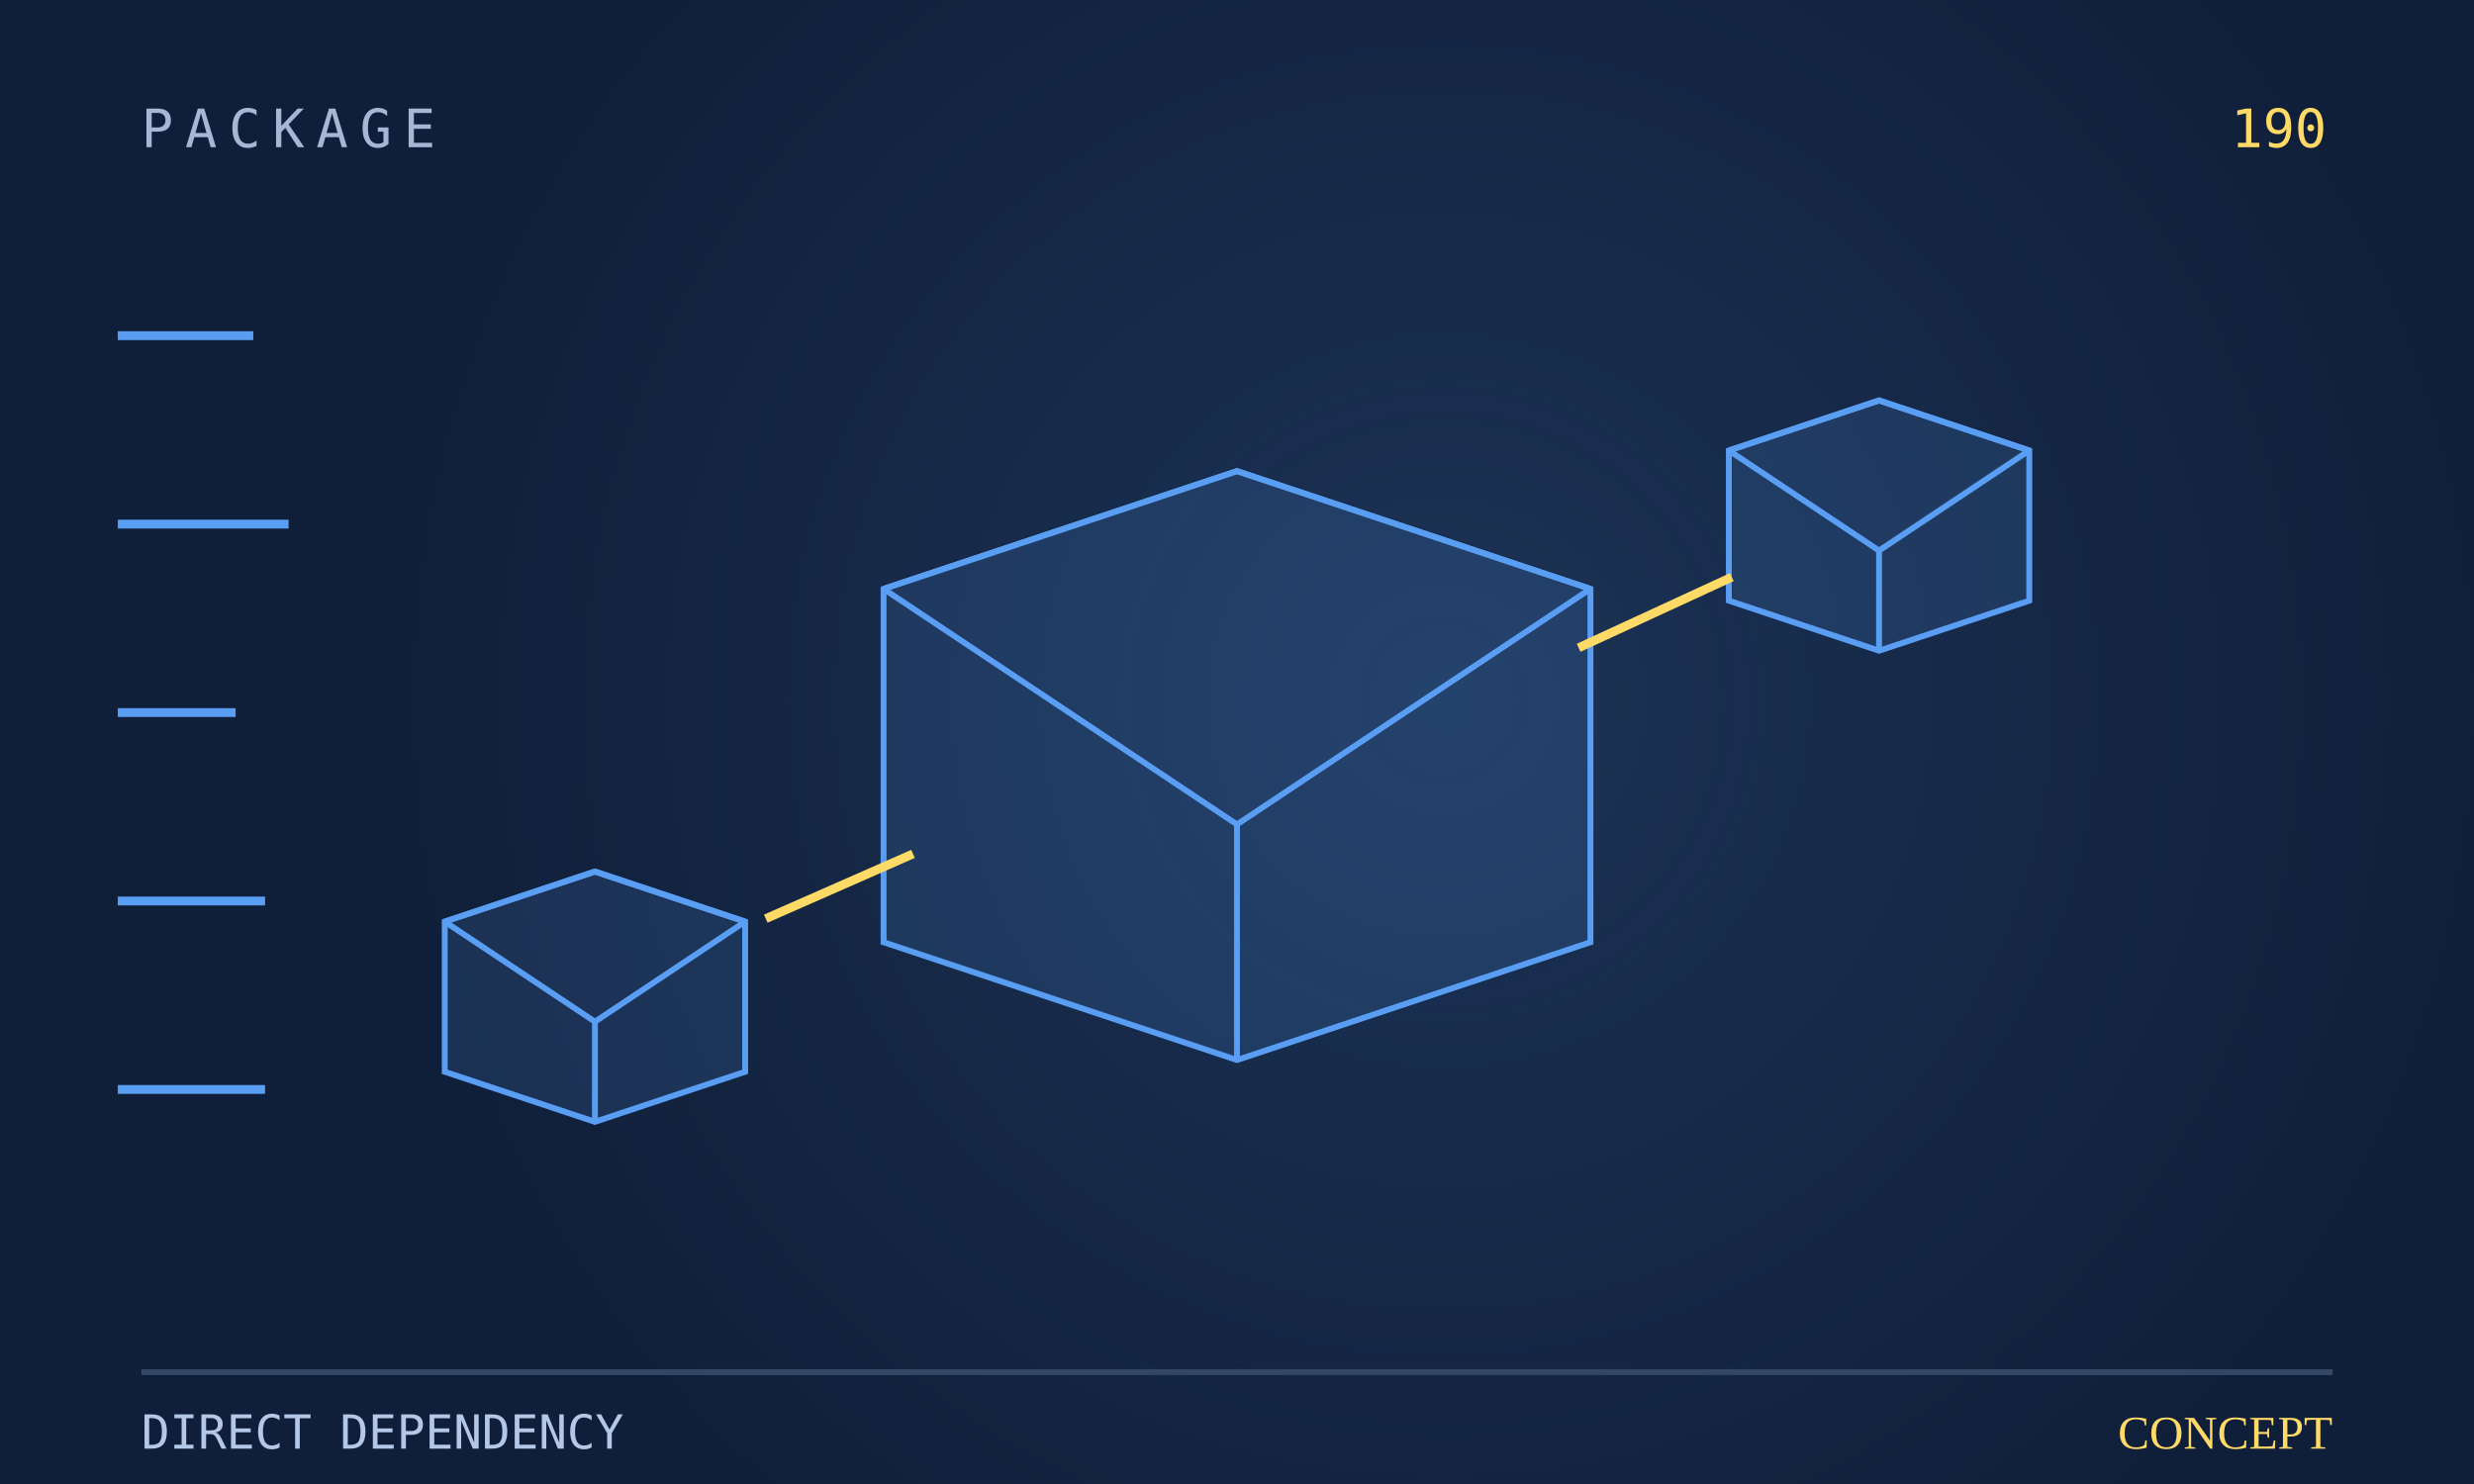
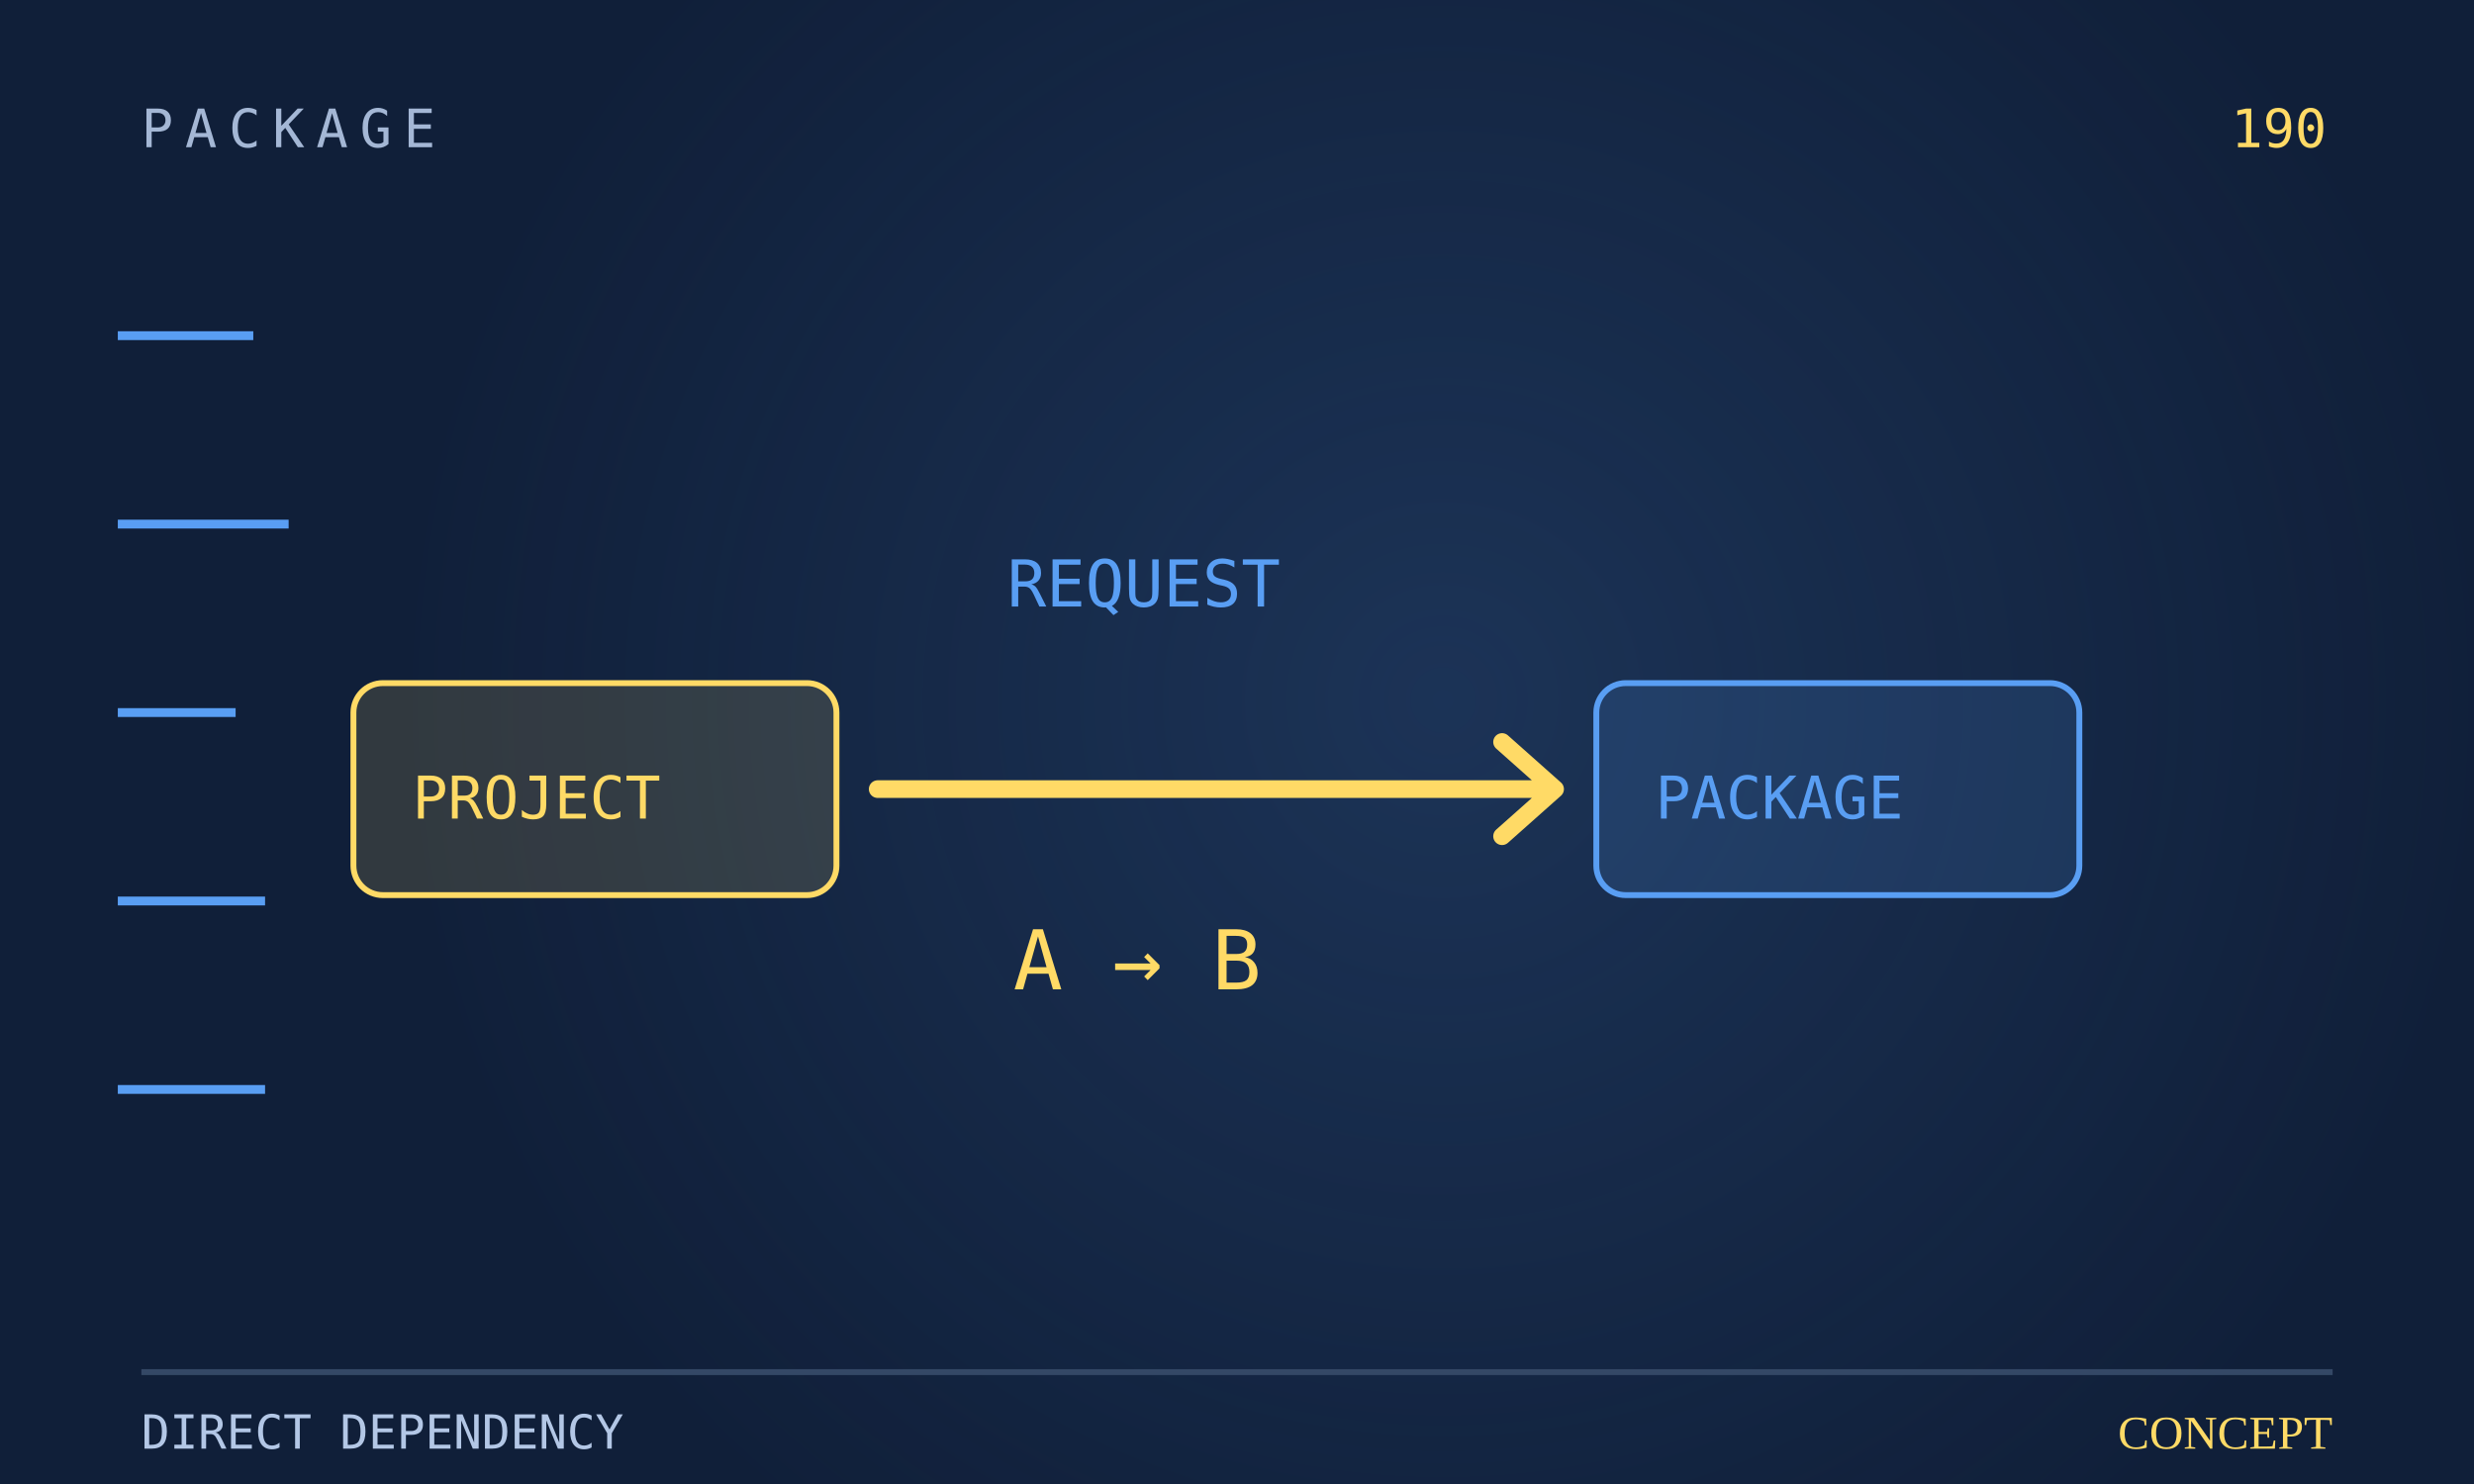
<svg xmlns="http://www.w3.org/2000/svg" class="article-cover" viewBox="0 0 420 252" role="img" aria-label="직접 의존성 용어 카드">
  <defs>
    <radialGradient id="cover-direct-dependency-glow">
      <stop stop-color="hsl(213 86% 65%)" stop-opacity=".16" />
      <stop offset="1" stop-color="hsl(213 86% 65%)" stop-opacity="0" />
    </radialGradient>
    <radialGradient id="cover-direct-dependency-orb" cx="30%" cy="24%">
      <stop stop-color="#eafaff" />
      <stop offset=".42" stop-color="hsl(213 86% 65%)" />
      <stop offset="1" stop-color="#142c5b" />
    </radialGradient>
  </defs>
  <rect width="420" height="252" fill="#101f39" />
  <circle cx="245" cy="119" r="175" fill="url(#cover-direct-dependency-glow)" />
  <path d="M20 57L43 57" stroke="hsl(213 86% 65%)" stroke-width="1.5" fill="none" />
  <path d="M20 89L49 89" stroke="hsl(213 86% 65%)" stroke-width="1.5" fill="none" />
  <path d="M20 121L40 121" stroke="hsl(213 86% 65%)" stroke-width="1.5" fill="none" />
  <path d="M20 153L45 153" stroke="hsl(213 86% 65%)" stroke-width="1.5" fill="none" />
  <path d="M20 185L45 185" stroke="hsl(213 86% 65%)" stroke-width="1.5" fill="none" />
  <text x="24" y="25" fill="#a4b7d5" font-family="monospace" font-size="9" letter-spacing="2">PACKAGE</text>
  <text x="395" y="25" fill="#ffda66" text-anchor="end" font-family="monospace" font-size="9">190</text>
-   <g transform="translate(210 120)">
-     <path d="M0 -40L60 -20V40L0 60L-60 40V-20Z" fill="hsl(213 86% 65%)" fill-opacity=".14" stroke="hsl(213 86% 65%)" />
-     <path d="M0 20V60M0 20L60 -20M0 20L-60 -20M-60 -20L0 -40L60 -20" stroke="hsl(213 86% 65%)" fill="none" />
-   </g>
-   <g transform="translate(101 165)">
-     <path d="M0 -17L25.5 -8.5V17L0 25.5L-25.5 17V-8.5Z" fill="hsl(213 86% 65%)" fill-opacity=".14" stroke="hsl(213 86% 65%)" />
-     <path d="M0 8.5V25.5M0 8.5L25.5 -8.5M0 8.5L-25.5 -8.5M-25.5 -8.5L0 -17L25.5 -8.5" stroke="hsl(213 86% 65%)" fill="none" />
-   </g>
-   <g transform="translate(319 85)">
-     <path d="M0 -17L25.5 -8.5V17L0 25.5L-25.5 17V-8.5Z" fill="hsl(213 86% 65%)" fill-opacity=".14" stroke="hsl(213 86% 65%)" />
-     <path d="M0 8.5V25.5M0 8.5L25.5 -8.5M0 8.5L-25.5 -8.5M-25.5 -8.5L0 -17L25.5 -8.5" stroke="hsl(213 86% 65%)" fill="none" />
-   </g>
-   <path d="M130 156L155 145" stroke="#ffda66" stroke-width="1.5" fill="none" />
-   <path d="M268 110L294 98" stroke="#ffda66" stroke-width="1.5" fill="none" />
+   <rect x="60" y="116" width="82" height="36" rx="5" fill="#ffda66" fill-opacity=".14" stroke="#ffda66" />
+   <text x="70" y="139" fill="#ffda66" font-family="monospace" font-size="10">PROJECT</text>
+   <path d="M149 134H264m-9-8 9 8-9 8" fill="none" stroke="#ffda66" stroke-width="3" stroke-linecap="round" stroke-linejoin="round" />
+   <rect x="271" y="116" width="82" height="36" rx="5" fill="hsl(213 86% 65%)" fill-opacity=".14" stroke="hsl(213 86% 65%)" />
+   <text x="281" y="139" fill="hsl(213 86% 65%)" font-family="monospace" font-size="10">PACKAGE</text>
+   <text x="171" y="103" fill="hsl(213 86% 65%)" font-family="monospace" font-size="11">REQUEST</text>
+   <text x="172" y="168" fill="#ffda66" font-family="monospace" font-size="14">A → B</text>
  <path d="M24 233H396" stroke="#344866" />
  <text x="24" y="246" fill="#b3c7e6" font-family="monospace" font-size="8">DIRECT DEPENDENCY</text>
  <text x="396" y="246" text-anchor="end" fill="#ffda66" font-size="8">CONCEPT</text>
</svg>
